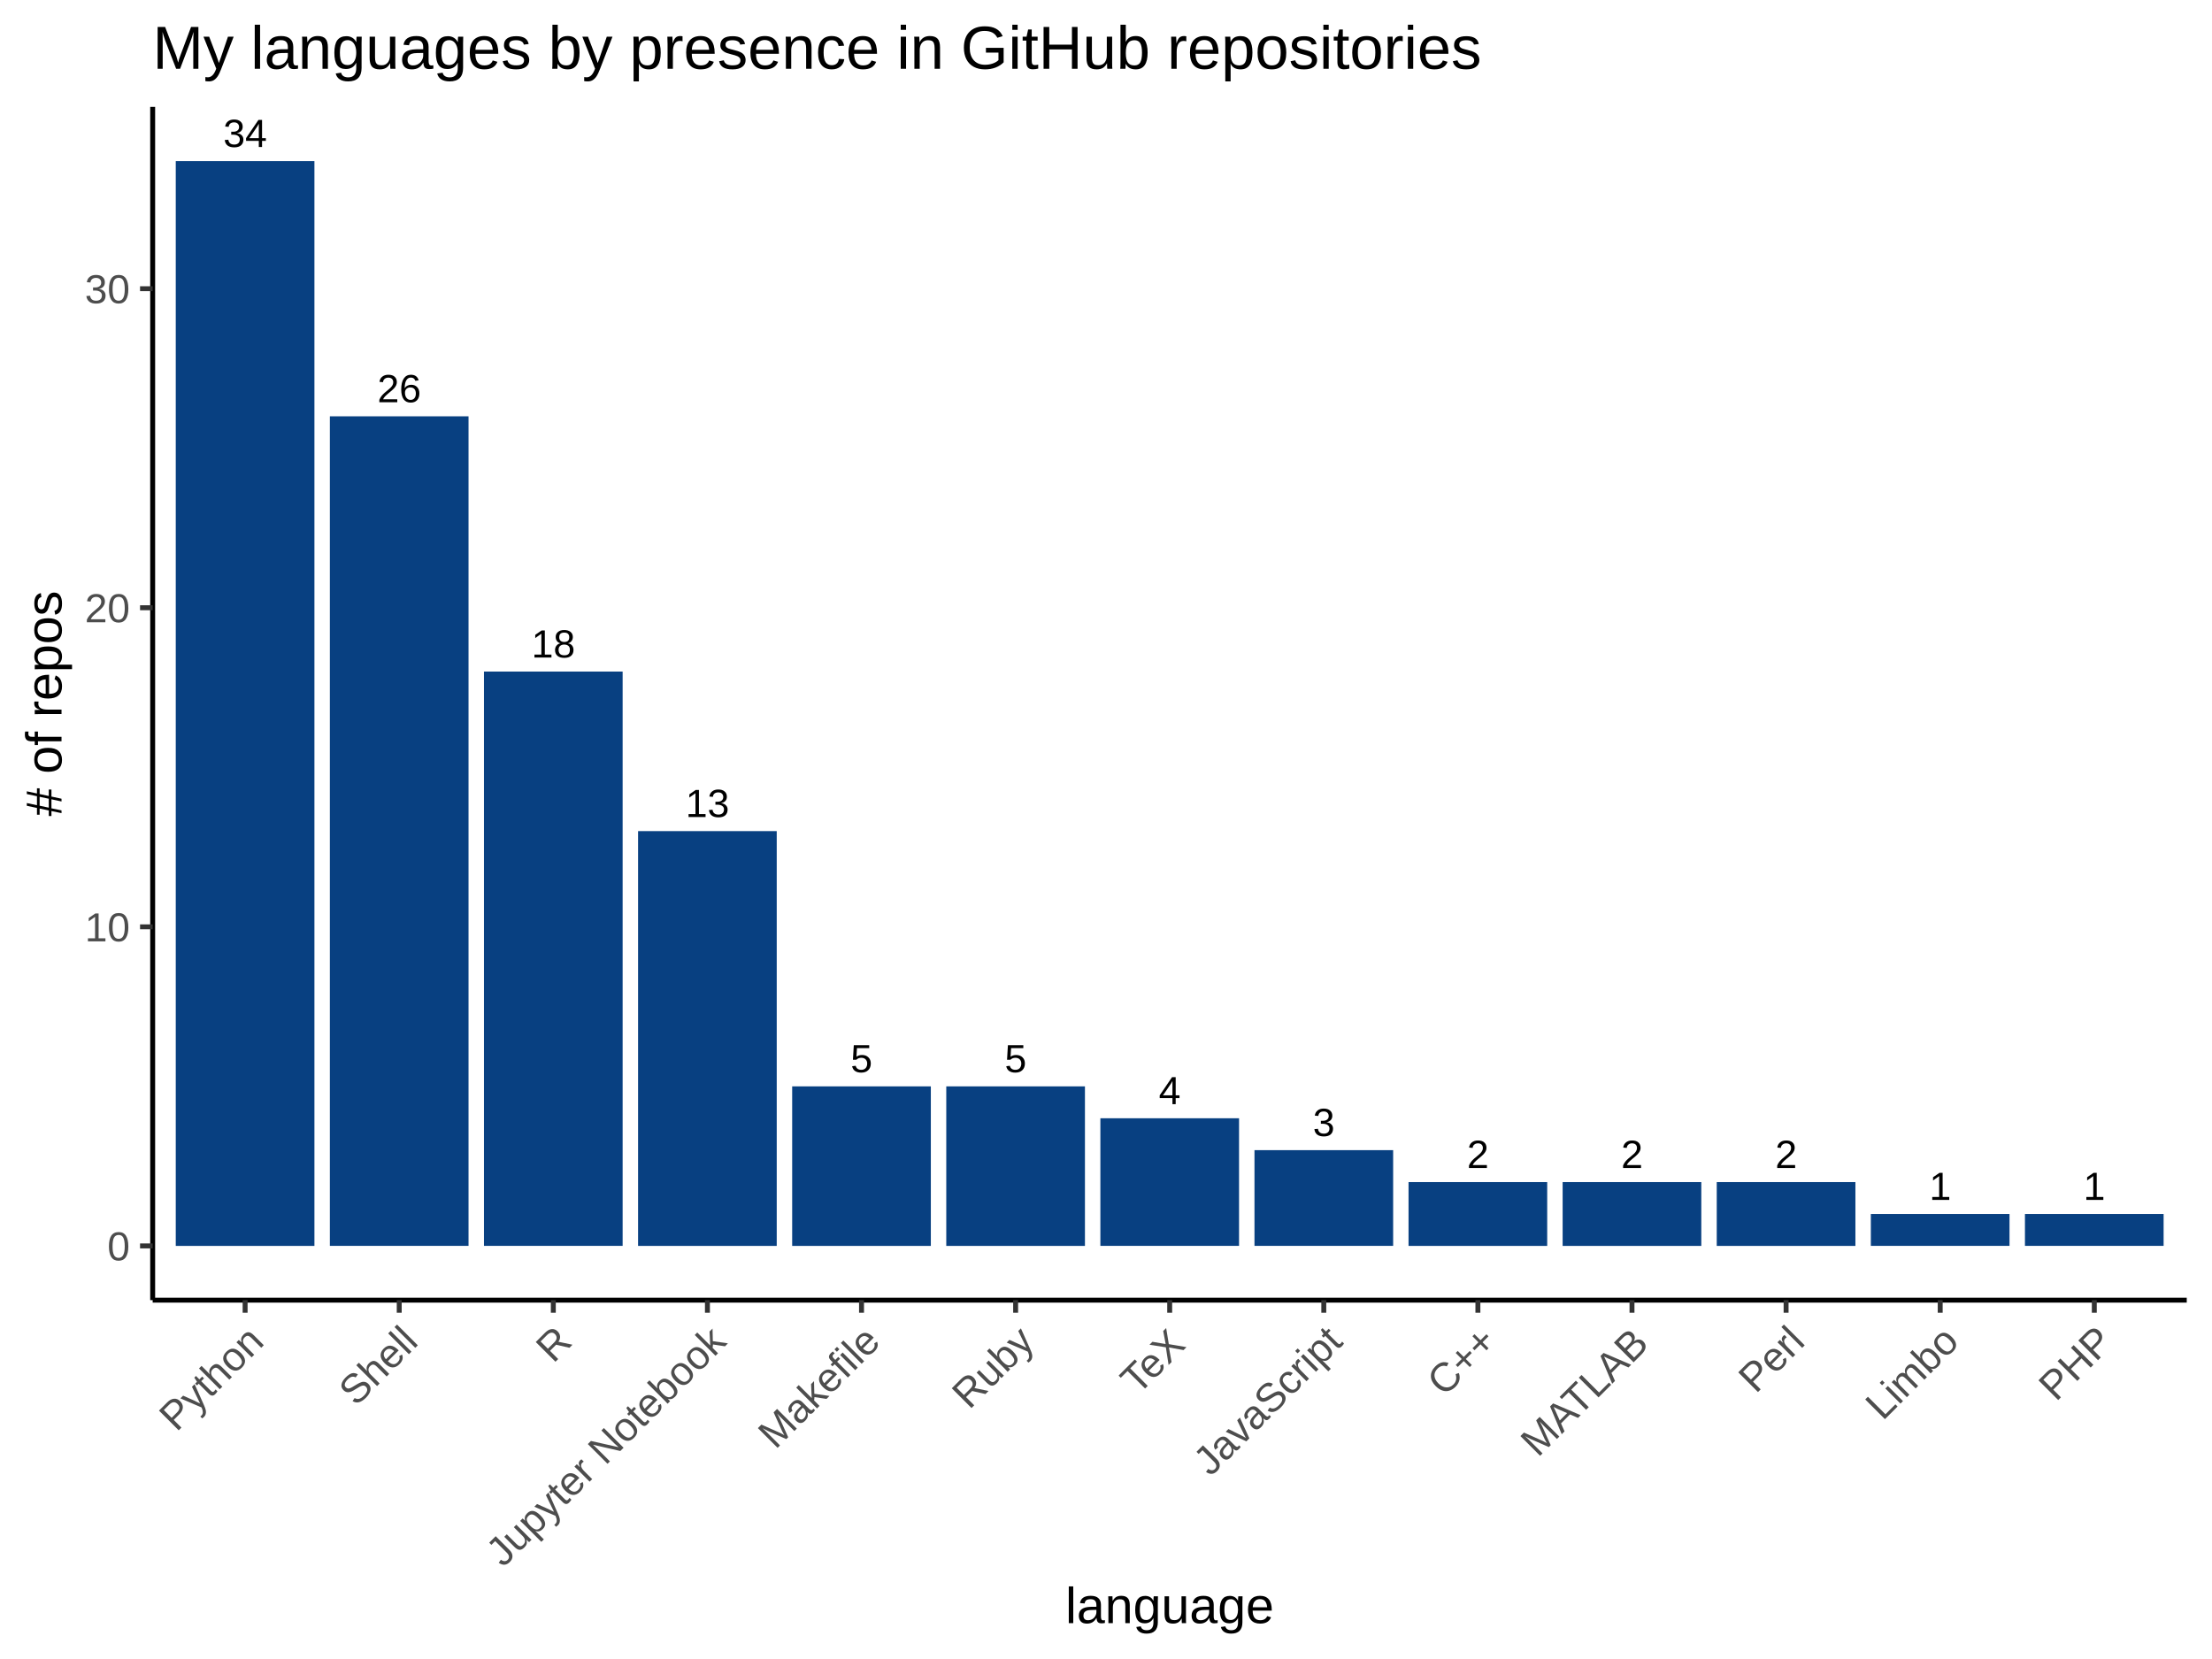
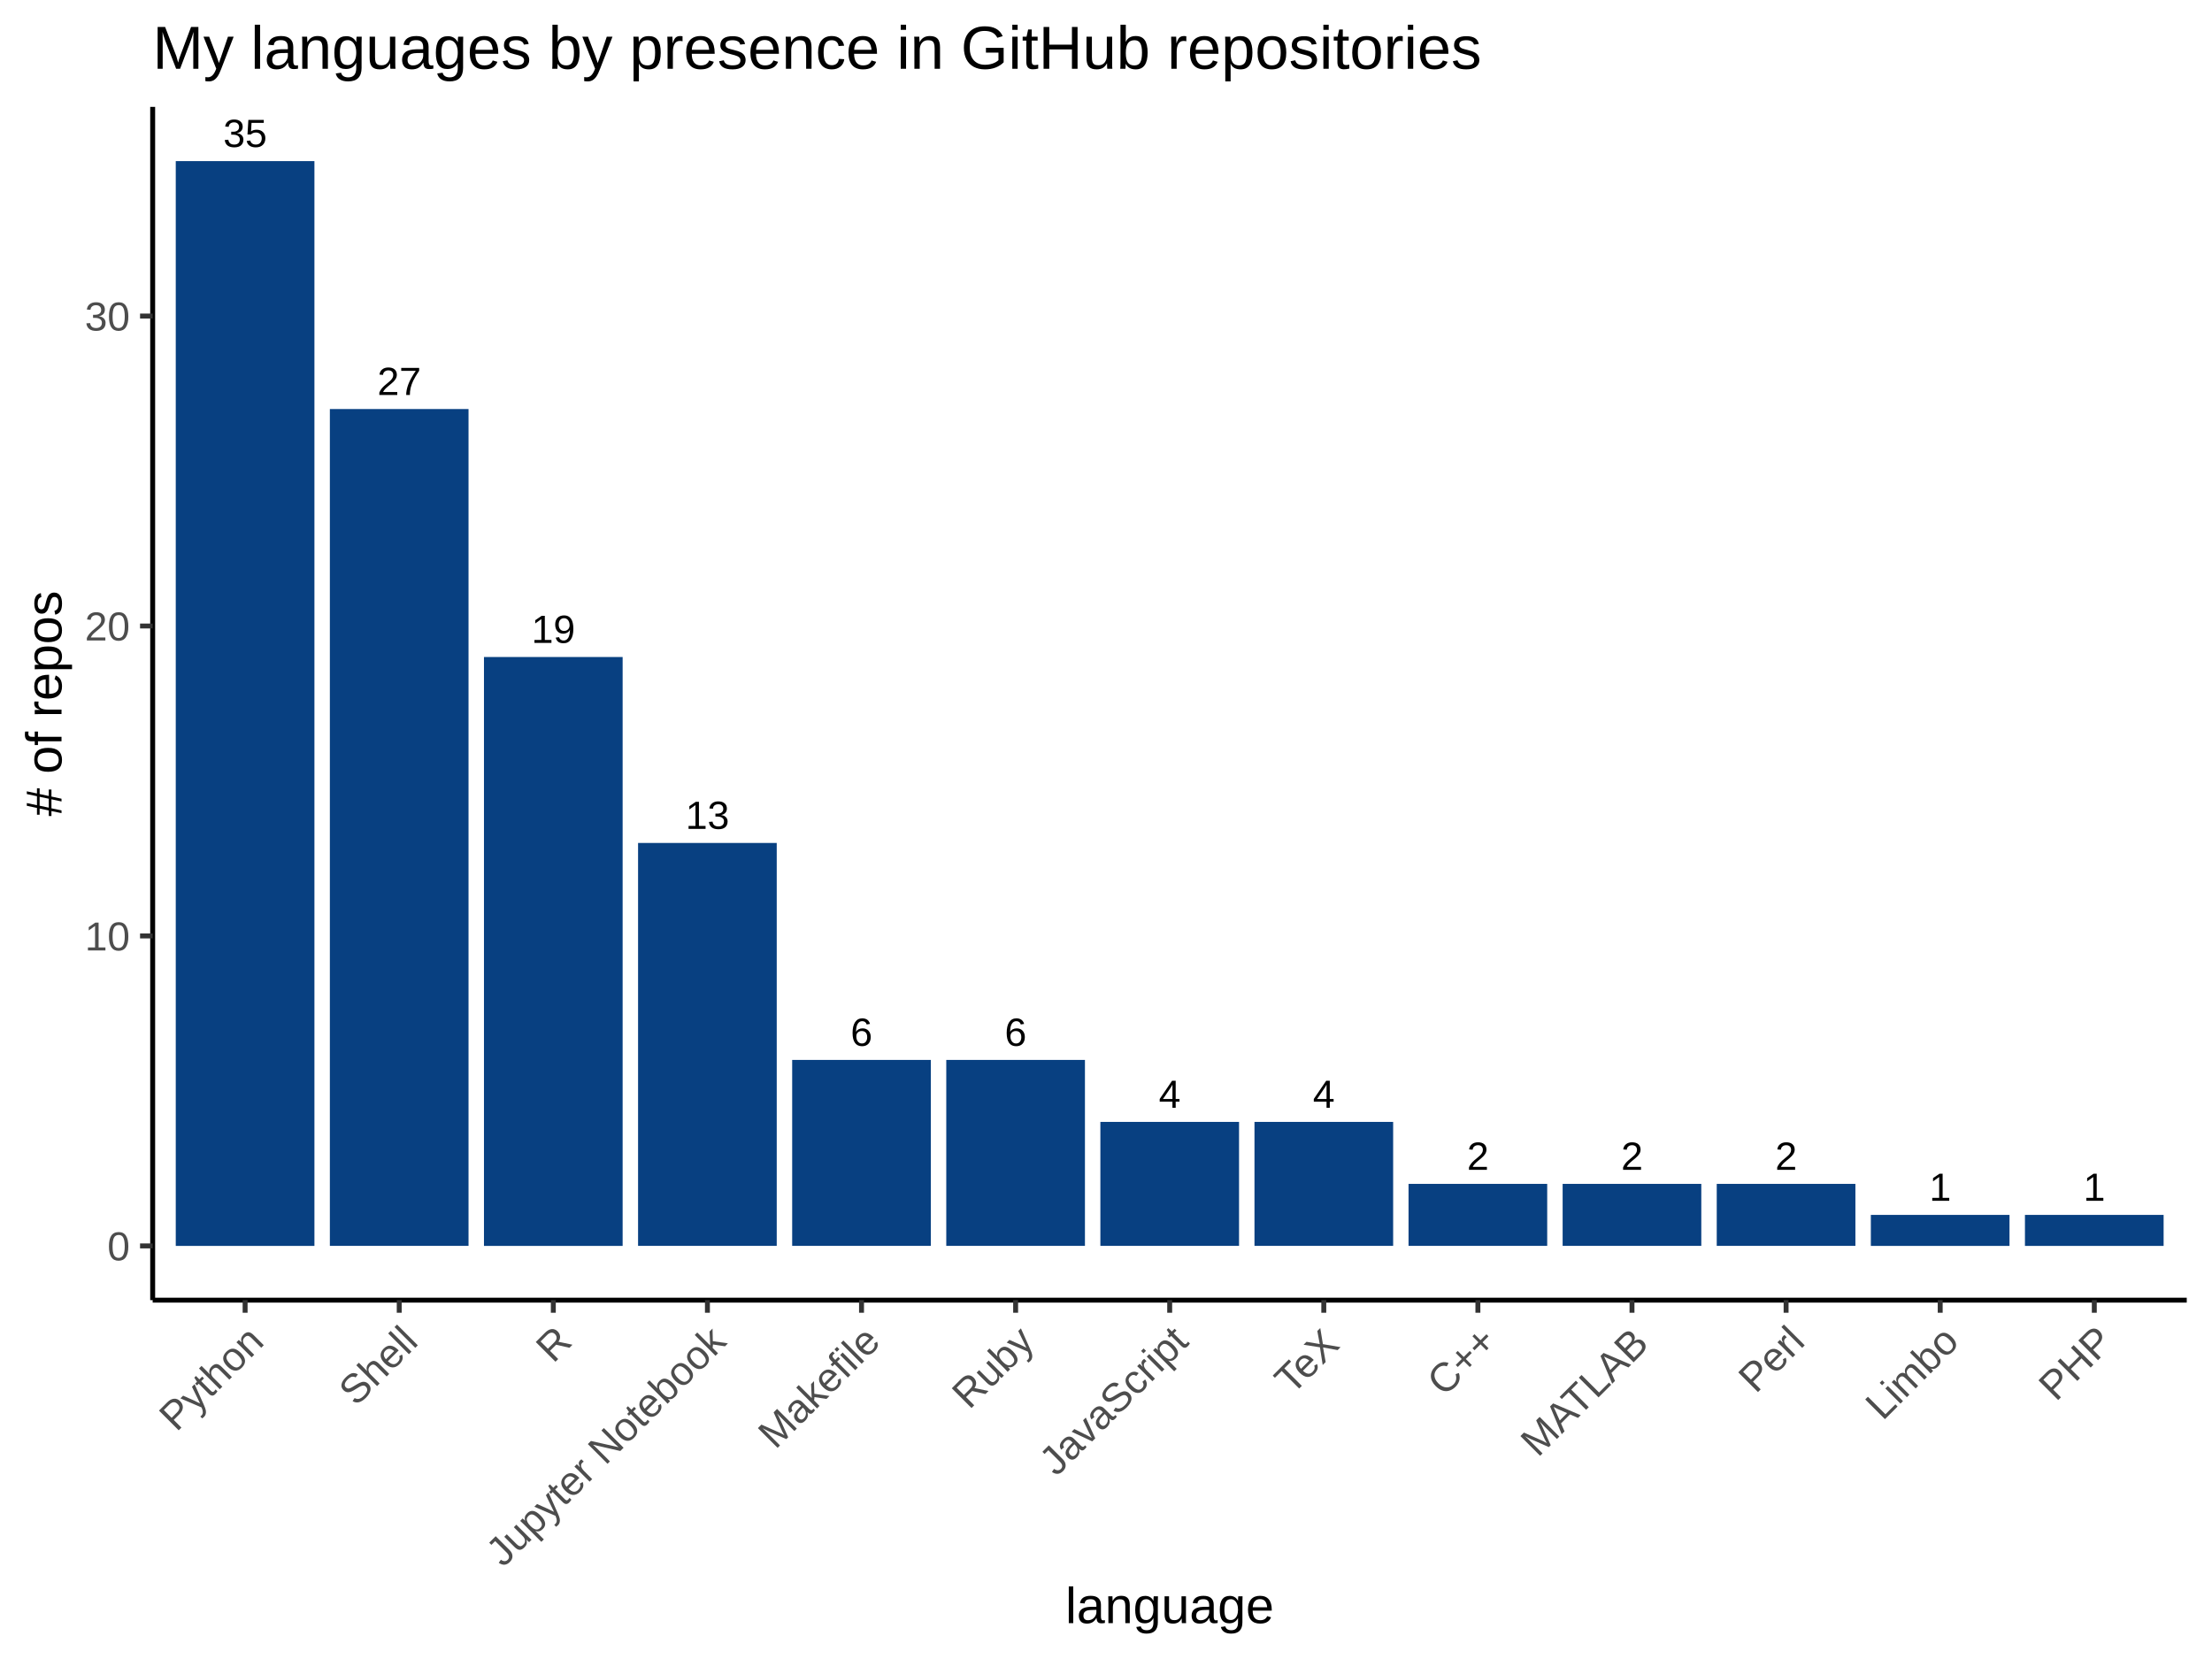
<svg xmlns="http://www.w3.org/2000/svg" viewBox="0 0 480.00 360.00">
  <defs>
    <style type="text/css">
    line, polyline, polygon, path, rect, circle {
      fill: none;
      stroke: #000000;
      stroke-linecap: round;
      stroke-linejoin: round;
      stroke-miterlimit: 10.00;
    }
  </style>
  </defs>
  <rect width="100%" height="100%" style="stroke: none; fill: #FFFFFF;" />
  <rect x="0.00" y="0.00" width="480.00" height="360.00" style="stroke-width: 1.07; stroke: #FFFFFF; fill: #FFFFFF;" />
  <defs>
    <clipPath id="cpMzMuMTN8NDc0LjUyfDI4Mi4xM3wyMy4xOQ==">
      <rect x="33.13" y="23.19" width="441.39" height="258.94" />
    </clipPath>
  </defs>
  <rect x="33.13" y="23.19" width="441.39" height="258.94" style="stroke-width: 1.07; stroke: none; fill: #FFFFFF;" clip-path="url(#cpMzMuMTN8NDc0LjUyfDI4Mi4xM3wyMy4xOQ==)" />
  <rect x="38.14" y="34.96" width="30.09" height="235.40" style="stroke-width: 1.07; stroke: none; stroke-linecap: square; stroke-linejoin: miter; fill: #084081;" clip-path="url(#cpMzMuMTN8NDc0LjUyfDI4Mi4xM3wyMy4xOQ==)" />
-   <rect x="71.58" y="90.34" width="30.09" height="180.01" style="stroke-width: 1.07; stroke: none; stroke-linecap: square; stroke-linejoin: miter; fill: #084081;" clip-path="url(#cpMzMuMTN8NDc0LjUyfDI4Mi4xM3wyMy4xOQ==)" />
-   <rect x="105.02" y="145.73" width="30.09" height="124.62" style="stroke-width: 1.07; stroke: none; stroke-linecap: square; stroke-linejoin: miter; fill: #084081;" clip-path="url(#cpMzMuMTN8NDc0LjUyfDI4Mi4xM3wyMy4xOQ==)" />
-   <rect x="138.46" y="180.35" width="30.09" height="90.01" style="stroke-width: 1.07; stroke: none; stroke-linecap: square; stroke-linejoin: miter; fill: #084081;" clip-path="url(#cpMzMuMTN8NDc0LjUyfDI4Mi4xM3wyMy4xOQ==)" />
-   <rect x="171.90" y="235.74" width="30.09" height="34.62" style="stroke-width: 1.07; stroke: none; stroke-linecap: square; stroke-linejoin: miter; fill: #084081;" clip-path="url(#cpMzMuMTN8NDc0LjUyfDI4Mi4xM3wyMy4xOQ==)" />
-   <rect x="205.34" y="235.74" width="30.09" height="34.62" style="stroke-width: 1.07; stroke: none; stroke-linecap: square; stroke-linejoin: miter; fill: #084081;" clip-path="url(#cpMzMuMTN8NDc0LjUyfDI4Mi4xM3wyMy4xOQ==)" />
-   <rect x="238.78" y="242.66" width="30.09" height="27.69" style="stroke-width: 1.07; stroke: none; stroke-linecap: square; stroke-linejoin: miter; fill: #084081;" clip-path="url(#cpMzMuMTN8NDc0LjUyfDI4Mi4xM3wyMy4xOQ==)" />
-   <rect x="272.22" y="249.58" width="30.09" height="20.77" style="stroke-width: 1.07; stroke: none; stroke-linecap: square; stroke-linejoin: miter; fill: #084081;" clip-path="url(#cpMzMuMTN8NDc0LjUyfDI4Mi4xM3wyMy4xOQ==)" />
-   <rect x="305.65" y="256.51" width="30.09" height="13.85" style="stroke-width: 1.07; stroke: none; stroke-linecap: square; stroke-linejoin: miter; fill: #084081;" clip-path="url(#cpMzMuMTN8NDc0LjUyfDI4Mi4xM3wyMy4xOQ==)" />
-   <rect x="339.09" y="256.51" width="30.09" height="13.85" style="stroke-width: 1.07; stroke: none; stroke-linecap: square; stroke-linejoin: miter; fill: #084081;" clip-path="url(#cpMzMuMTN8NDc0LjUyfDI4Mi4xM3wyMy4xOQ==)" />
-   <rect x="372.53" y="256.51" width="30.09" height="13.85" style="stroke-width: 1.07; stroke: none; stroke-linecap: square; stroke-linejoin: miter; fill: #084081;" clip-path="url(#cpMzMuMTN8NDc0LjUyfDI4Mi4xM3wyMy4xOQ==)" />
-   <rect x="405.97" y="263.43" width="30.09" height="6.92" style="stroke-width: 1.07; stroke: none; stroke-linecap: square; stroke-linejoin: miter; fill: #084081;" clip-path="url(#cpMzMuMTN8NDc0LjUyfDI4Mi4xM3wyMy4xOQ==)" />
-   <rect x="439.41" y="263.43" width="30.09" height="6.92" style="stroke-width: 1.07; stroke: none; stroke-linecap: square; stroke-linejoin: miter; fill: #084081;" clip-path="url(#cpMzMuMTN8NDc0LjUyfDI4Mi4xM3wyMy4xOQ==)" />
+   <rect x="71.58" y="88.76" width="30.09" height="181.59" style="stroke-width: 1.07; stroke: none; stroke-linecap: square; stroke-linejoin: miter; fill: #084081;" clip-path="url(#cpMzMuMTN8NDc0LjUyfDI4Mi4xM3wyMy4xOQ==)" />
+   <rect x="105.02" y="142.57" width="30.09" height="127.79" style="stroke-width: 1.07; stroke: none; stroke-linecap: square; stroke-linejoin: miter; fill: #084081;" clip-path="url(#cpMzMuMTN8NDc0LjUyfDI4Mi4xM3wyMy4xOQ==)" />
+   <rect x="138.46" y="182.92" width="30.09" height="87.43" style="stroke-width: 1.07; stroke: none; stroke-linecap: square; stroke-linejoin: miter; fill: #084081;" clip-path="url(#cpMzMuMTN8NDc0LjUyfDI4Mi4xM3wyMy4xOQ==)" />
+   <rect x="171.90" y="230.00" width="30.09" height="40.35" style="stroke-width: 1.07; stroke: none; stroke-linecap: square; stroke-linejoin: miter; fill: #084081;" clip-path="url(#cpMzMuMTN8NDc0LjUyfDI4Mi4xM3wyMy4xOQ==)" />
+   <rect x="205.34" y="230.00" width="30.09" height="40.35" style="stroke-width: 1.07; stroke: none; stroke-linecap: square; stroke-linejoin: miter; fill: #084081;" clip-path="url(#cpMzMuMTN8NDc0LjUyfDI4Mi4xM3wyMy4xOQ==)" />
+   <rect x="238.78" y="243.45" width="30.09" height="26.90" style="stroke-width: 1.07; stroke: none; stroke-linecap: square; stroke-linejoin: miter; fill: #084081;" clip-path="url(#cpMzMuMTN8NDc0LjUyfDI4Mi4xM3wyMy4xOQ==)" />
+   <rect x="272.22" y="243.45" width="30.09" height="26.90" style="stroke-width: 1.07; stroke: none; stroke-linecap: square; stroke-linejoin: miter; fill: #084081;" clip-path="url(#cpMzMuMTN8NDc0LjUyfDI4Mi4xM3wyMy4xOQ==)" />
+   <rect x="305.65" y="256.90" width="30.09" height="13.45" style="stroke-width: 1.07; stroke: none; stroke-linecap: square; stroke-linejoin: miter; fill: #084081;" clip-path="url(#cpMzMuMTN8NDc0LjUyfDI4Mi4xM3wyMy4xOQ==)" />
+   <rect x="339.09" y="256.90" width="30.09" height="13.45" style="stroke-width: 1.07; stroke: none; stroke-linecap: square; stroke-linejoin: miter; fill: #084081;" clip-path="url(#cpMzMuMTN8NDc0LjUyfDI4Mi4xM3wyMy4xOQ==)" />
+   <rect x="372.53" y="256.90" width="30.09" height="13.45" style="stroke-width: 1.07; stroke: none; stroke-linecap: square; stroke-linejoin: miter; fill: #084081;" clip-path="url(#cpMzMuMTN8NDc0LjUyfDI4Mi4xM3wyMy4xOQ==)" />
+   <rect x="405.97" y="263.63" width="30.09" height="6.73" style="stroke-width: 1.07; stroke: none; stroke-linecap: square; stroke-linejoin: miter; fill: #084081;" clip-path="url(#cpMzMuMTN8NDc0LjUyfDI4Mi4xM3wyMy4xOQ==)" />
+   <rect x="439.41" y="263.63" width="30.09" height="6.73" style="stroke-width: 1.07; stroke: none; stroke-linecap: square; stroke-linejoin: miter; fill: #084081;" clip-path="url(#cpMzMuMTN8NDc0LjUyfDI4Mi4xM3wyMy4xOQ==)" />
  <g clip-path="url(#cpMzMuMTN8NDc0LjUyfDI4Mi4xM3wyMy4xOQ==)">
-     <text x="318.33" y="253.45" style="font-size: 8.54px; font-family: Arial;" textLength="4.75px" lengthAdjust="spacingAndGlyphs">2</text>
+     <text x="318.33" y="253.85" style="font-size: 8.54px; font-family: Arial;" textLength="4.75px" lengthAdjust="spacingAndGlyphs">2</text>
  </g>
  <g clip-path="url(#cpMzMuMTN8NDc0LjUyfDI4Mi4xM3wyMy4xOQ==)">
-     <text x="284.89" y="246.53" style="font-size: 8.54px; font-family: Arial;" textLength="4.75px" lengthAdjust="spacingAndGlyphs">3</text>
+     <text x="251.45" y="240.40" style="font-size: 8.54px; font-family: Arial;" textLength="4.75px" lengthAdjust="spacingAndGlyphs">4</text>
  </g>
  <g clip-path="url(#cpMzMuMTN8NDc0LjUyfDI4Mi4xM3wyMy4xOQ==)">
-     <text x="148.76" y="177.29" style="font-size: 8.54px; font-family: Arial;" textLength="9.49px" lengthAdjust="spacingAndGlyphs">13</text>
+     <text x="148.76" y="179.87" style="font-size: 8.54px; font-family: Arial;" textLength="9.49px" lengthAdjust="spacingAndGlyphs">13</text>
  </g>
  <g clip-path="url(#cpMzMuMTN8NDc0LjUyfDI4Mi4xM3wyMy4xOQ==)">
-     <text x="418.64" y="260.38" style="font-size: 8.54px; font-family: Arial;" textLength="4.75px" lengthAdjust="spacingAndGlyphs">1</text>
+     <text x="418.64" y="260.57" style="font-size: 8.54px; font-family: Arial;" textLength="4.75px" lengthAdjust="spacingAndGlyphs">1</text>
  </g>
  <g clip-path="url(#cpMzMuMTN8NDc0LjUyfDI4Mi4xM3wyMy4xOQ==)">
-     <text x="184.57" y="232.68" style="font-size: 8.54px; font-family: Arial;" textLength="4.75px" lengthAdjust="spacingAndGlyphs">5</text>
+     <text x="184.57" y="226.95" style="font-size: 8.54px; font-family: Arial;" textLength="4.75px" lengthAdjust="spacingAndGlyphs">6</text>
  </g>
  <g clip-path="url(#cpMzMuMTN8NDc0LjUyfDI4Mi4xM3wyMy4xOQ==)">
-     <text x="351.77" y="253.45" style="font-size: 8.54px; font-family: Arial;" textLength="4.75px" lengthAdjust="spacingAndGlyphs">2</text>
+     <text x="351.77" y="253.85" style="font-size: 8.54px; font-family: Arial;" textLength="4.75px" lengthAdjust="spacingAndGlyphs">2</text>
  </g>
  <g clip-path="url(#cpMzMuMTN8NDc0LjUyfDI4Mi4xM3wyMy4xOQ==)">
-     <text x="385.21" y="253.45" style="font-size: 8.54px; font-family: Arial;" textLength="4.75px" lengthAdjust="spacingAndGlyphs">2</text>
+     <text x="385.21" y="253.85" style="font-size: 8.54px; font-family: Arial;" textLength="4.75px" lengthAdjust="spacingAndGlyphs">2</text>
  </g>
  <g clip-path="url(#cpMzMuMTN8NDc0LjUyfDI4Mi4xM3wyMy4xOQ==)">
-     <text x="452.08" y="260.38" style="font-size: 8.54px; font-family: Arial;" textLength="4.75px" lengthAdjust="spacingAndGlyphs">1</text>
+     <text x="452.08" y="260.57" style="font-size: 8.54px; font-family: Arial;" textLength="4.75px" lengthAdjust="spacingAndGlyphs">1</text>
  </g>
  <g clip-path="url(#cpMzMuMTN8NDc0LjUyfDI4Mi4xM3wyMy4xOQ==)">
-     <text x="48.44" y="31.90" style="font-size: 8.54px; font-family: Arial;" textLength="9.49px" lengthAdjust="spacingAndGlyphs">34</text>
+     <text x="48.44" y="31.90" style="font-size: 8.54px; font-family: Arial;" textLength="9.49px" lengthAdjust="spacingAndGlyphs">35</text>
  </g>
  <g clip-path="url(#cpMzMuMTN8NDc0LjUyfDI4Mi4xM3wyMy4xOQ==)">
-     <text x="115.32" y="142.68" style="font-size: 8.54px; font-family: Arial;" textLength="9.49px" lengthAdjust="spacingAndGlyphs">18</text>
+     <text x="115.32" y="139.51" style="font-size: 8.54px; font-family: Arial;" textLength="9.49px" lengthAdjust="spacingAndGlyphs">19</text>
  </g>
  <g clip-path="url(#cpMzMuMTN8NDc0LjUyfDI4Mi4xM3wyMy4xOQ==)">
-     <text x="218.01" y="232.68" style="font-size: 8.54px; font-family: Arial;" textLength="4.75px" lengthAdjust="spacingAndGlyphs">5</text>
+     <text x="218.01" y="226.95" style="font-size: 8.54px; font-family: Arial;" textLength="4.75px" lengthAdjust="spacingAndGlyphs">6</text>
  </g>
  <g clip-path="url(#cpMzMuMTN8NDc0LjUyfDI4Mi4xM3wyMy4xOQ==)">
-     <text x="81.88" y="87.29" style="font-size: 8.54px; font-family: Arial;" textLength="9.49px" lengthAdjust="spacingAndGlyphs">26</text>
+     <text x="81.88" y="85.71" style="font-size: 8.54px; font-family: Arial;" textLength="9.49px" lengthAdjust="spacingAndGlyphs">27</text>
  </g>
  <g clip-path="url(#cpMzMuMTN8NDc0LjUyfDI4Mi4xM3wyMy4xOQ==)">
-     <text x="251.45" y="239.61" style="font-size: 8.54px; font-family: Arial;" textLength="4.75px" lengthAdjust="spacingAndGlyphs">4</text>
+     <text x="284.89" y="240.40" style="font-size: 8.54px; font-family: Arial;" textLength="4.75px" lengthAdjust="spacingAndGlyphs">4</text>
  </g>
  <defs>
    <clipPath id="cpMC4wMHw0ODAuMDB8MzYwLjAwfDAuMDA=">
      <rect x="0.00" y="0.00" width="480.00" height="360.00" />
    </clipPath>
  </defs>
  <polyline points="33.13,282.13 33.13,23.19 " style="stroke-width: 1.07; stroke-linecap: butt;" clip-path="url(#cpMC4wMHw0ODAuMDB8MzYwLjAwfDAuMDA=)" />
  <g clip-path="url(#cpMC4wMHw0ODAuMDB8MzYwLjAwfDAuMDA=)">
    <text x="23.30" y="273.50" style="font-size: 8.80px; fill: #4D4D4D; font-family: Arial;" textLength="4.89px" lengthAdjust="spacingAndGlyphs">0</text>
  </g>
  <g clip-path="url(#cpMC4wMHw0ODAuMDB8MzYwLjAwfDAuMDA=)">
-     <text x="18.41" y="204.27" style="font-size: 8.80px; fill: #4D4D4D; font-family: Arial;" textLength="9.79px" lengthAdjust="spacingAndGlyphs">10</text>
+     <text x="18.41" y="206.25" style="font-size: 8.80px; fill: #4D4D4D; font-family: Arial;" textLength="9.79px" lengthAdjust="spacingAndGlyphs">10</text>
  </g>
  <g clip-path="url(#cpMC4wMHw0ODAuMDB8MzYwLjAwfDAuMDA=)">
-     <text x="18.41" y="135.03" style="font-size: 8.80px; fill: #4D4D4D; font-family: Arial;" textLength="9.79px" lengthAdjust="spacingAndGlyphs">20</text>
+     <text x="18.41" y="138.99" style="font-size: 8.80px; fill: #4D4D4D; font-family: Arial;" textLength="9.79px" lengthAdjust="spacingAndGlyphs">20</text>
  </g>
  <g clip-path="url(#cpMC4wMHw0ODAuMDB8MzYwLjAwfDAuMDA=)">
-     <text x="18.41" y="65.80" style="font-size: 8.80px; fill: #4D4D4D; font-family: Arial;" textLength="9.79px" lengthAdjust="spacingAndGlyphs">30</text>
+     <text x="18.41" y="71.73" style="font-size: 8.80px; fill: #4D4D4D; font-family: Arial;" textLength="9.79px" lengthAdjust="spacingAndGlyphs">30</text>
  </g>
  <polyline points="30.39,270.36 33.13,270.36 " style="stroke-width: 1.07; stroke: #333333; stroke-linecap: butt;" clip-path="url(#cpMC4wMHw0ODAuMDB8MzYwLjAwfDAuMDA=)" />
-   <polyline points="30.39,201.12 33.13,201.12 " style="stroke-width: 1.07; stroke: #333333; stroke-linecap: butt;" clip-path="url(#cpMC4wMHw0ODAuMDB8MzYwLjAwfDAuMDA=)" />
-   <polyline points="30.39,131.88 33.13,131.88 " style="stroke-width: 1.07; stroke: #333333; stroke-linecap: butt;" clip-path="url(#cpMC4wMHw0ODAuMDB8MzYwLjAwfDAuMDA=)" />
-   <polyline points="30.39,62.65 33.13,62.65 " style="stroke-width: 1.07; stroke: #333333; stroke-linecap: butt;" clip-path="url(#cpMC4wMHw0ODAuMDB8MzYwLjAwfDAuMDA=)" />
+   <polyline points="30.39,203.10 33.13,203.10 " style="stroke-width: 1.07; stroke: #333333; stroke-linecap: butt;" clip-path="url(#cpMC4wMHw0ODAuMDB8MzYwLjAwfDAuMDA=)" />
+   <polyline points="30.39,135.84 33.13,135.84 " style="stroke-width: 1.07; stroke: #333333; stroke-linecap: butt;" clip-path="url(#cpMC4wMHw0ODAuMDB8MzYwLjAwfDAuMDA=)" />
+   <polyline points="30.39,68.58 33.13,68.58 " style="stroke-width: 1.07; stroke: #333333; stroke-linecap: butt;" clip-path="url(#cpMC4wMHw0ODAuMDB8MzYwLjAwfDAuMDA=)" />
  <polyline points="33.13,282.13 474.52,282.13 " style="stroke-width: 1.07; stroke-linecap: butt;" clip-path="url(#cpMC4wMHw0ODAuMDB8MzYwLjAwfDAuMDA=)" />
  <polyline points="53.19,284.86 53.19,282.13 " style="stroke-width: 1.07; stroke: #333333; stroke-linecap: butt;" clip-path="url(#cpMC4wMHw0ODAuMDB8MzYwLjAwfDAuMDA=)" />
  <polyline points="86.63,284.86 86.63,282.13 " style="stroke-width: 1.07; stroke: #333333; stroke-linecap: butt;" clip-path="url(#cpMC4wMHw0ODAuMDB8MzYwLjAwfDAuMDA=)" />
  <polyline points="120.07,284.86 120.07,282.13 " style="stroke-width: 1.07; stroke: #333333; stroke-linecap: butt;" clip-path="url(#cpMC4wMHw0ODAuMDB8MzYwLjAwfDAuMDA=)" />
  <polyline points="153.51,284.86 153.51,282.13 " style="stroke-width: 1.07; stroke: #333333; stroke-linecap: butt;" clip-path="url(#cpMC4wMHw0ODAuMDB8MzYwLjAwfDAuMDA=)" />
  <polyline points="186.95,284.86 186.95,282.13 " style="stroke-width: 1.07; stroke: #333333; stroke-linecap: butt;" clip-path="url(#cpMC4wMHw0ODAuMDB8MzYwLjAwfDAuMDA=)" />
  <polyline points="220.39,284.86 220.39,282.13 " style="stroke-width: 1.07; stroke: #333333; stroke-linecap: butt;" clip-path="url(#cpMC4wMHw0ODAuMDB8MzYwLjAwfDAuMDA=)" />
  <polyline points="253.82,284.86 253.82,282.13 " style="stroke-width: 1.07; stroke: #333333; stroke-linecap: butt;" clip-path="url(#cpMC4wMHw0ODAuMDB8MzYwLjAwfDAuMDA=)" />
  <polyline points="287.26,284.86 287.26,282.13 " style="stroke-width: 1.07; stroke: #333333; stroke-linecap: butt;" clip-path="url(#cpMC4wMHw0ODAuMDB8MzYwLjAwfDAuMDA=)" />
  <polyline points="320.70,284.86 320.70,282.13 " style="stroke-width: 1.07; stroke: #333333; stroke-linecap: butt;" clip-path="url(#cpMC4wMHw0ODAuMDB8MzYwLjAwfDAuMDA=)" />
  <polyline points="354.14,284.86 354.14,282.13 " style="stroke-width: 1.07; stroke: #333333; stroke-linecap: butt;" clip-path="url(#cpMC4wMHw0ODAuMDB8MzYwLjAwfDAuMDA=)" />
  <polyline points="387.58,284.86 387.58,282.13 " style="stroke-width: 1.07; stroke: #333333; stroke-linecap: butt;" clip-path="url(#cpMC4wMHw0ODAuMDB8MzYwLjAwfDAuMDA=)" />
  <polyline points="421.02,284.86 421.02,282.13 " style="stroke-width: 1.07; stroke: #333333; stroke-linecap: butt;" clip-path="url(#cpMC4wMHw0ODAuMDB8MzYwLjAwfDAuMDA=)" />
  <polyline points="454.46,284.86 454.46,282.13 " style="stroke-width: 1.07; stroke: #333333; stroke-linecap: butt;" clip-path="url(#cpMC4wMHw0ODAuMDB8MzYwLjAwfDAuMDA=)" />
  <g clip-path="url(#cpMC4wMHw0ODAuMDB8MzYwLjAwfDAuMDA=)">
    <text transform="translate(38.27,310.88) rotate(-45)" style="font-size: 8.80px; fill: #4D4D4D; font-family: Arial;" textLength="27.40px" lengthAdjust="spacingAndGlyphs">Python</text>
  </g>
  <g clip-path="url(#cpMC4wMHw0ODAuMDB8MzYwLjAwfDAuMDA=)">
    <text transform="translate(77.25,305.35) rotate(-45)" style="font-size: 8.80px; fill: #4D4D4D; font-family: Arial;" textLength="19.57px" lengthAdjust="spacingAndGlyphs">Shell</text>
  </g>
  <g clip-path="url(#cpMC4wMHw0ODAuMDB8MzYwLjAwfDAuMDA=)">
    <text transform="translate(120.03,296.00) rotate(-45)" style="font-size: 8.80px; fill: #4D4D4D; font-family: Arial;" textLength="6.36px" lengthAdjust="spacingAndGlyphs">R</text>
  </g>
  <g clip-path="url(#cpMC4wMHw0ODAuMDB8MzYwLjAwfDAuMDA=)">
    <text transform="translate(109.19,340.28) rotate(-45)" style="font-size: 8.80px; fill: #4D4D4D; font-family: Arial;" textLength="68.97px" lengthAdjust="spacingAndGlyphs">Jupyter Notebook</text>
  </g>
  <g clip-path="url(#cpMC4wMHw0ODAuMDB8MzYwLjAwfDAuMDA=)">
    <text transform="translate(168.23,314.68) rotate(-45)" style="font-size: 8.80px; fill: #4D4D4D; font-family: Arial;" textLength="32.77px" lengthAdjust="spacingAndGlyphs">Makefile</text>
  </g>
  <g clip-path="url(#cpMC4wMHw0ODAuMDB8MzYwLjAwfDAuMDA=)">
    <text transform="translate(210.31,306.04) rotate(-45)" style="font-size: 8.80px; fill: #4D4D4D; font-family: Arial;" textLength="20.54px" lengthAdjust="spacingAndGlyphs">Ruby</text>
  </g>
  <g clip-path="url(#cpMC4wMHw0ODAuMDB8MzYwLjAwfDAuMDA=)">
-     <text transform="translate(246.87,302.92) rotate(-45)" style="font-size: 8.80px; fill: #4D4D4D; font-family: Arial;" textLength="16.14px" lengthAdjust="spacingAndGlyphs">TeX</text>
+     <text transform="translate(229.23,320.56) rotate(-45)" style="font-size: 8.80px; fill: #4D4D4D; font-family: Arial;" textLength="41.08px" lengthAdjust="spacingAndGlyphs">JavaScript</text>
  </g>
  <g clip-path="url(#cpMC4wMHw0ODAuMDB8MzYwLjAwfDAuMDA=)">
-     <text transform="translate(262.67,320.56) rotate(-45)" style="font-size: 8.80px; fill: #4D4D4D; font-family: Arial;" textLength="41.08px" lengthAdjust="spacingAndGlyphs">JavaScript</text>
+     <text transform="translate(280.31,302.92) rotate(-45)" style="font-size: 8.80px; fill: #4D4D4D; font-family: Arial;" textLength="16.14px" lengthAdjust="spacingAndGlyphs">TeX</text>
  </g>
  <g clip-path="url(#cpMC4wMHw0ODAuMDB8MzYwLjAwfDAuMDA=)">
    <text transform="translate(313.39,303.27) rotate(-45)" style="font-size: 8.80px; fill: #4D4D4D; font-family: Arial;" textLength="16.63px" lengthAdjust="spacingAndGlyphs">C++</text>
  </g>
  <g clip-path="url(#cpMC4wMHw0ODAuMDB8MzYwLjAwfDAuMDA=)">
    <text transform="translate(333.70,316.41) rotate(-45)" style="font-size: 8.80px; fill: #4D4D4D; font-family: Arial;" textLength="35.21px" lengthAdjust="spacingAndGlyphs">MATLAB</text>
  </g>
  <g clip-path="url(#cpMC4wMHw0ODAuMDB8MzYwLjAwfDAuMDA=)">
    <text transform="translate(380.97,302.58) rotate(-45)" style="font-size: 8.80px; fill: #4D4D4D; font-family: Arial;" textLength="15.65px" lengthAdjust="spacingAndGlyphs">Perl</text>
  </g>
  <g clip-path="url(#cpMC4wMHw0ODAuMDB8MzYwLjAwfDAuMDA=)">
    <text transform="translate(408.52,308.46) rotate(-45)" style="font-size: 8.80px; fill: #4D4D4D; font-family: Arial;" textLength="23.97px" lengthAdjust="spacingAndGlyphs">Limbo</text>
  </g>
  <g clip-path="url(#cpMC4wMHw0ODAuMDB8MzYwLjAwfDAuMDA=)">
    <text transform="translate(446.12,304.31) rotate(-45)" style="font-size: 8.80px; fill: #4D4D4D; font-family: Arial;" textLength="18.09px" lengthAdjust="spacingAndGlyphs">PHP</text>
  </g>
  <g clip-path="url(#cpMC4wMHw0ODAuMDB8MzYwLjAwfDAuMDA=)">
    <text x="231.19" y="352.21" style="font-size: 11.00px; font-family: Arial;" textLength="45.27px" lengthAdjust="spacingAndGlyphs">language</text>
  </g>
  <g clip-path="url(#cpMC4wMHw0ODAuMDB8MzYwLjAwfDAuMDA=)">
    <text transform="translate(13.35,177.12) rotate(-90)" style="font-size: 11.00px; font-family: Arial;" textLength="48.92px" lengthAdjust="spacingAndGlyphs"># of repos</text>
  </g>
  <g clip-path="url(#cpMC4wMHw0ODAuMDB8MzYwLjAwfDAuMDA=)">
    <text x="33.13" y="14.93" style="font-size: 13.20px; font-family: Arial;" textLength="288.35px" lengthAdjust="spacingAndGlyphs">My languages by presence in GitHub repositories</text>
  </g>
</svg>
